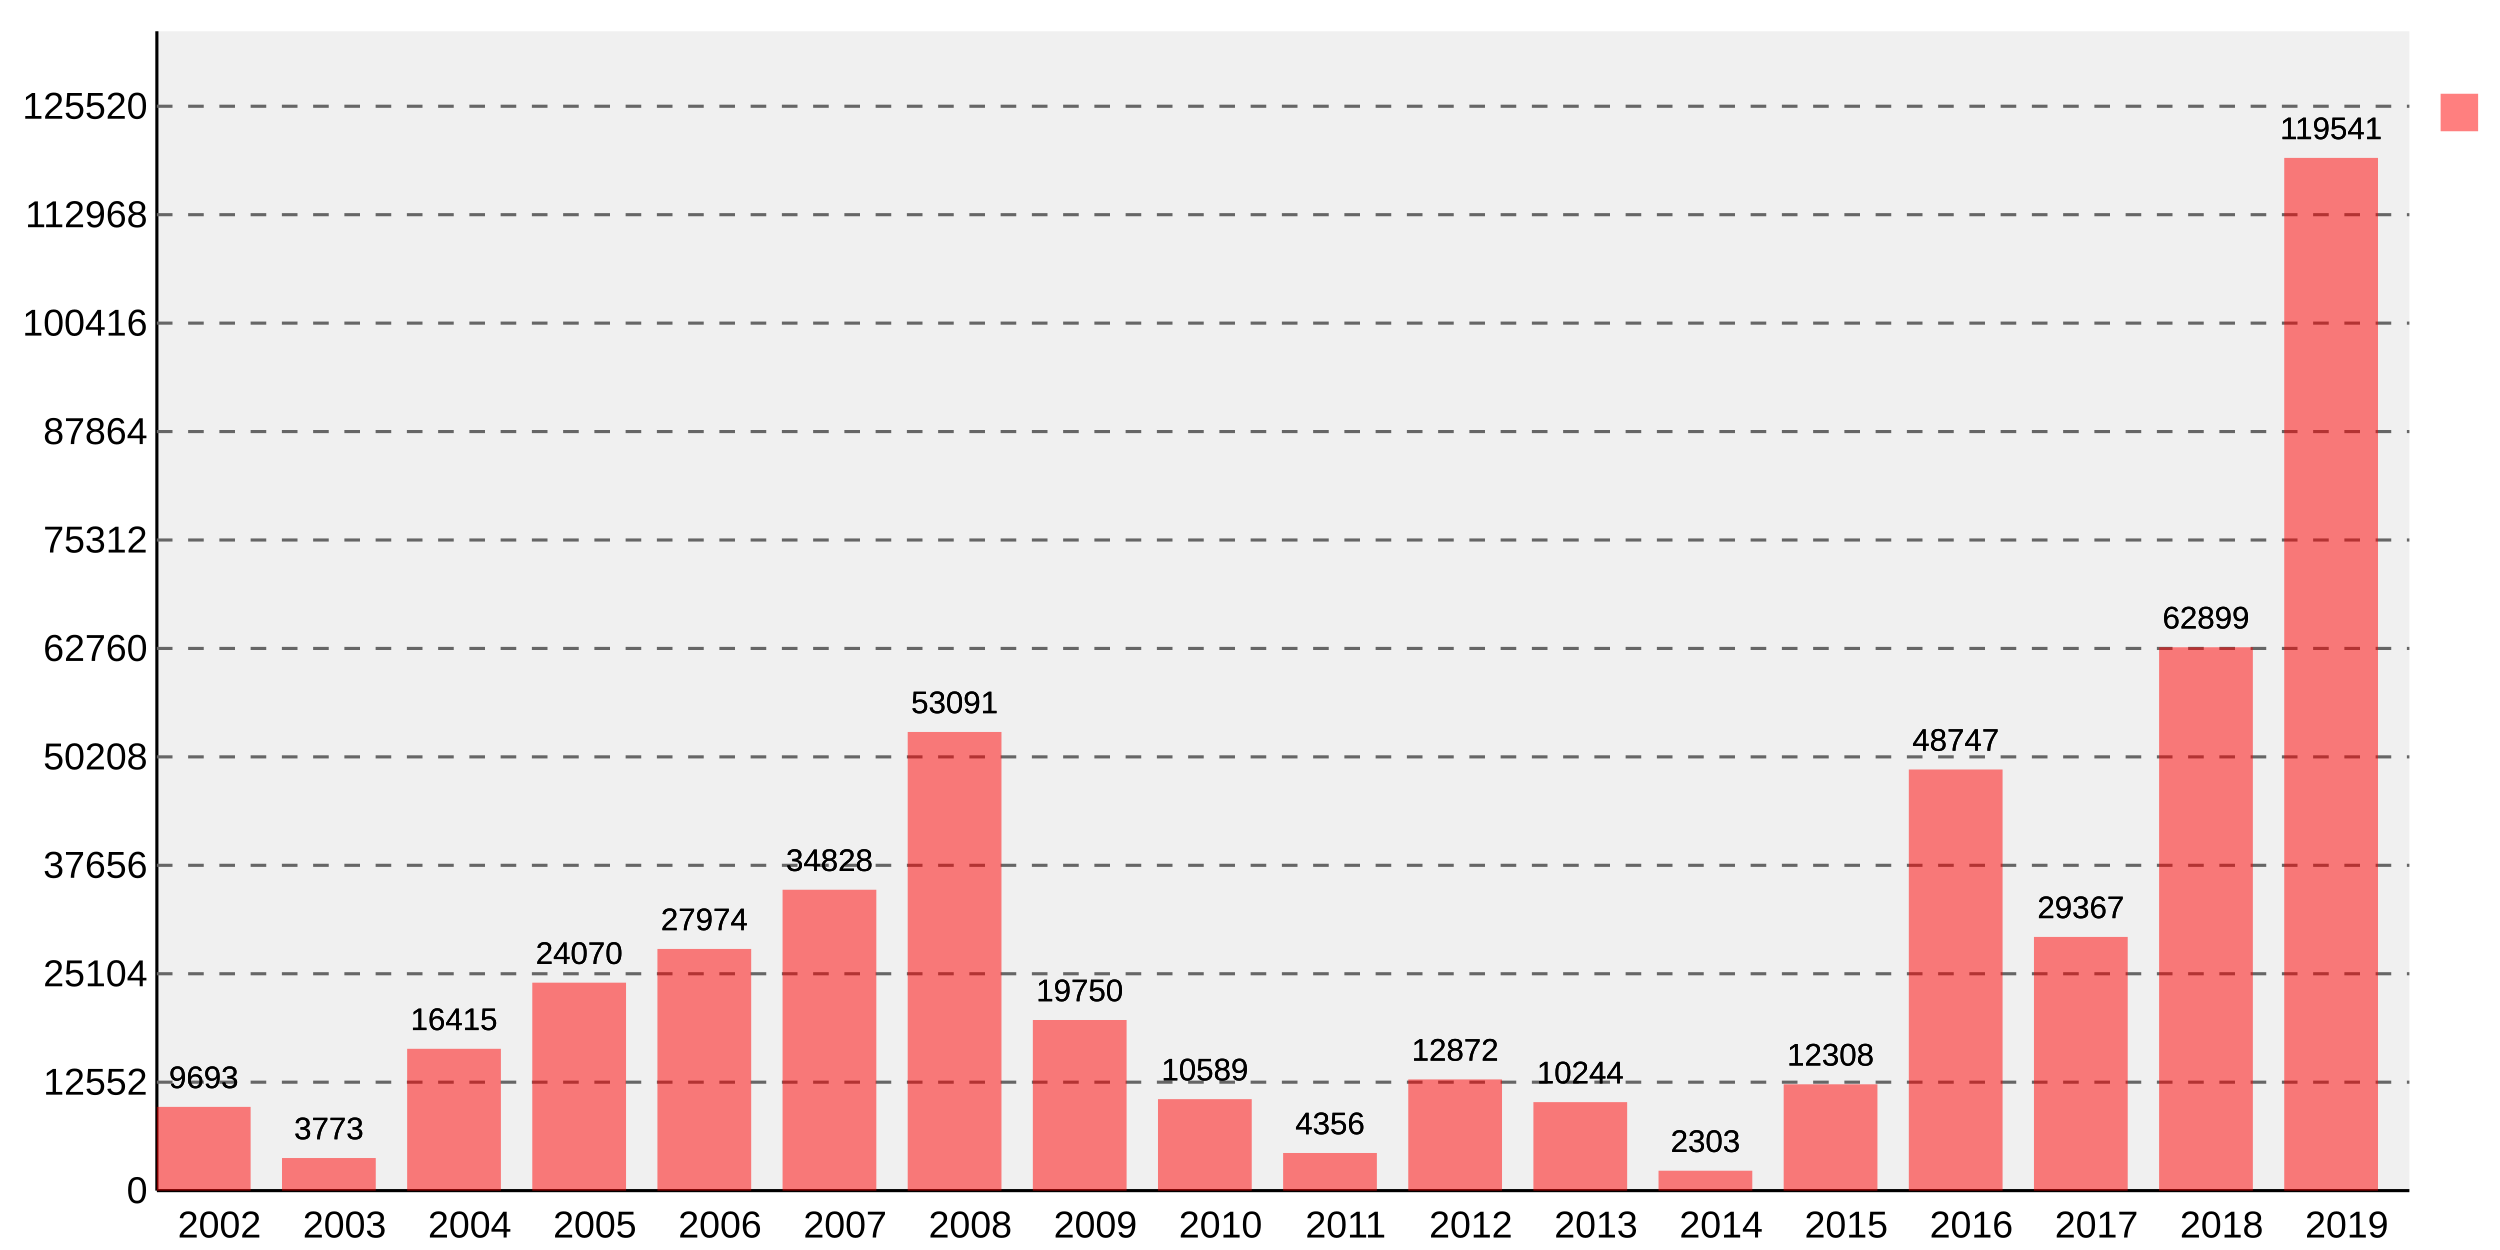
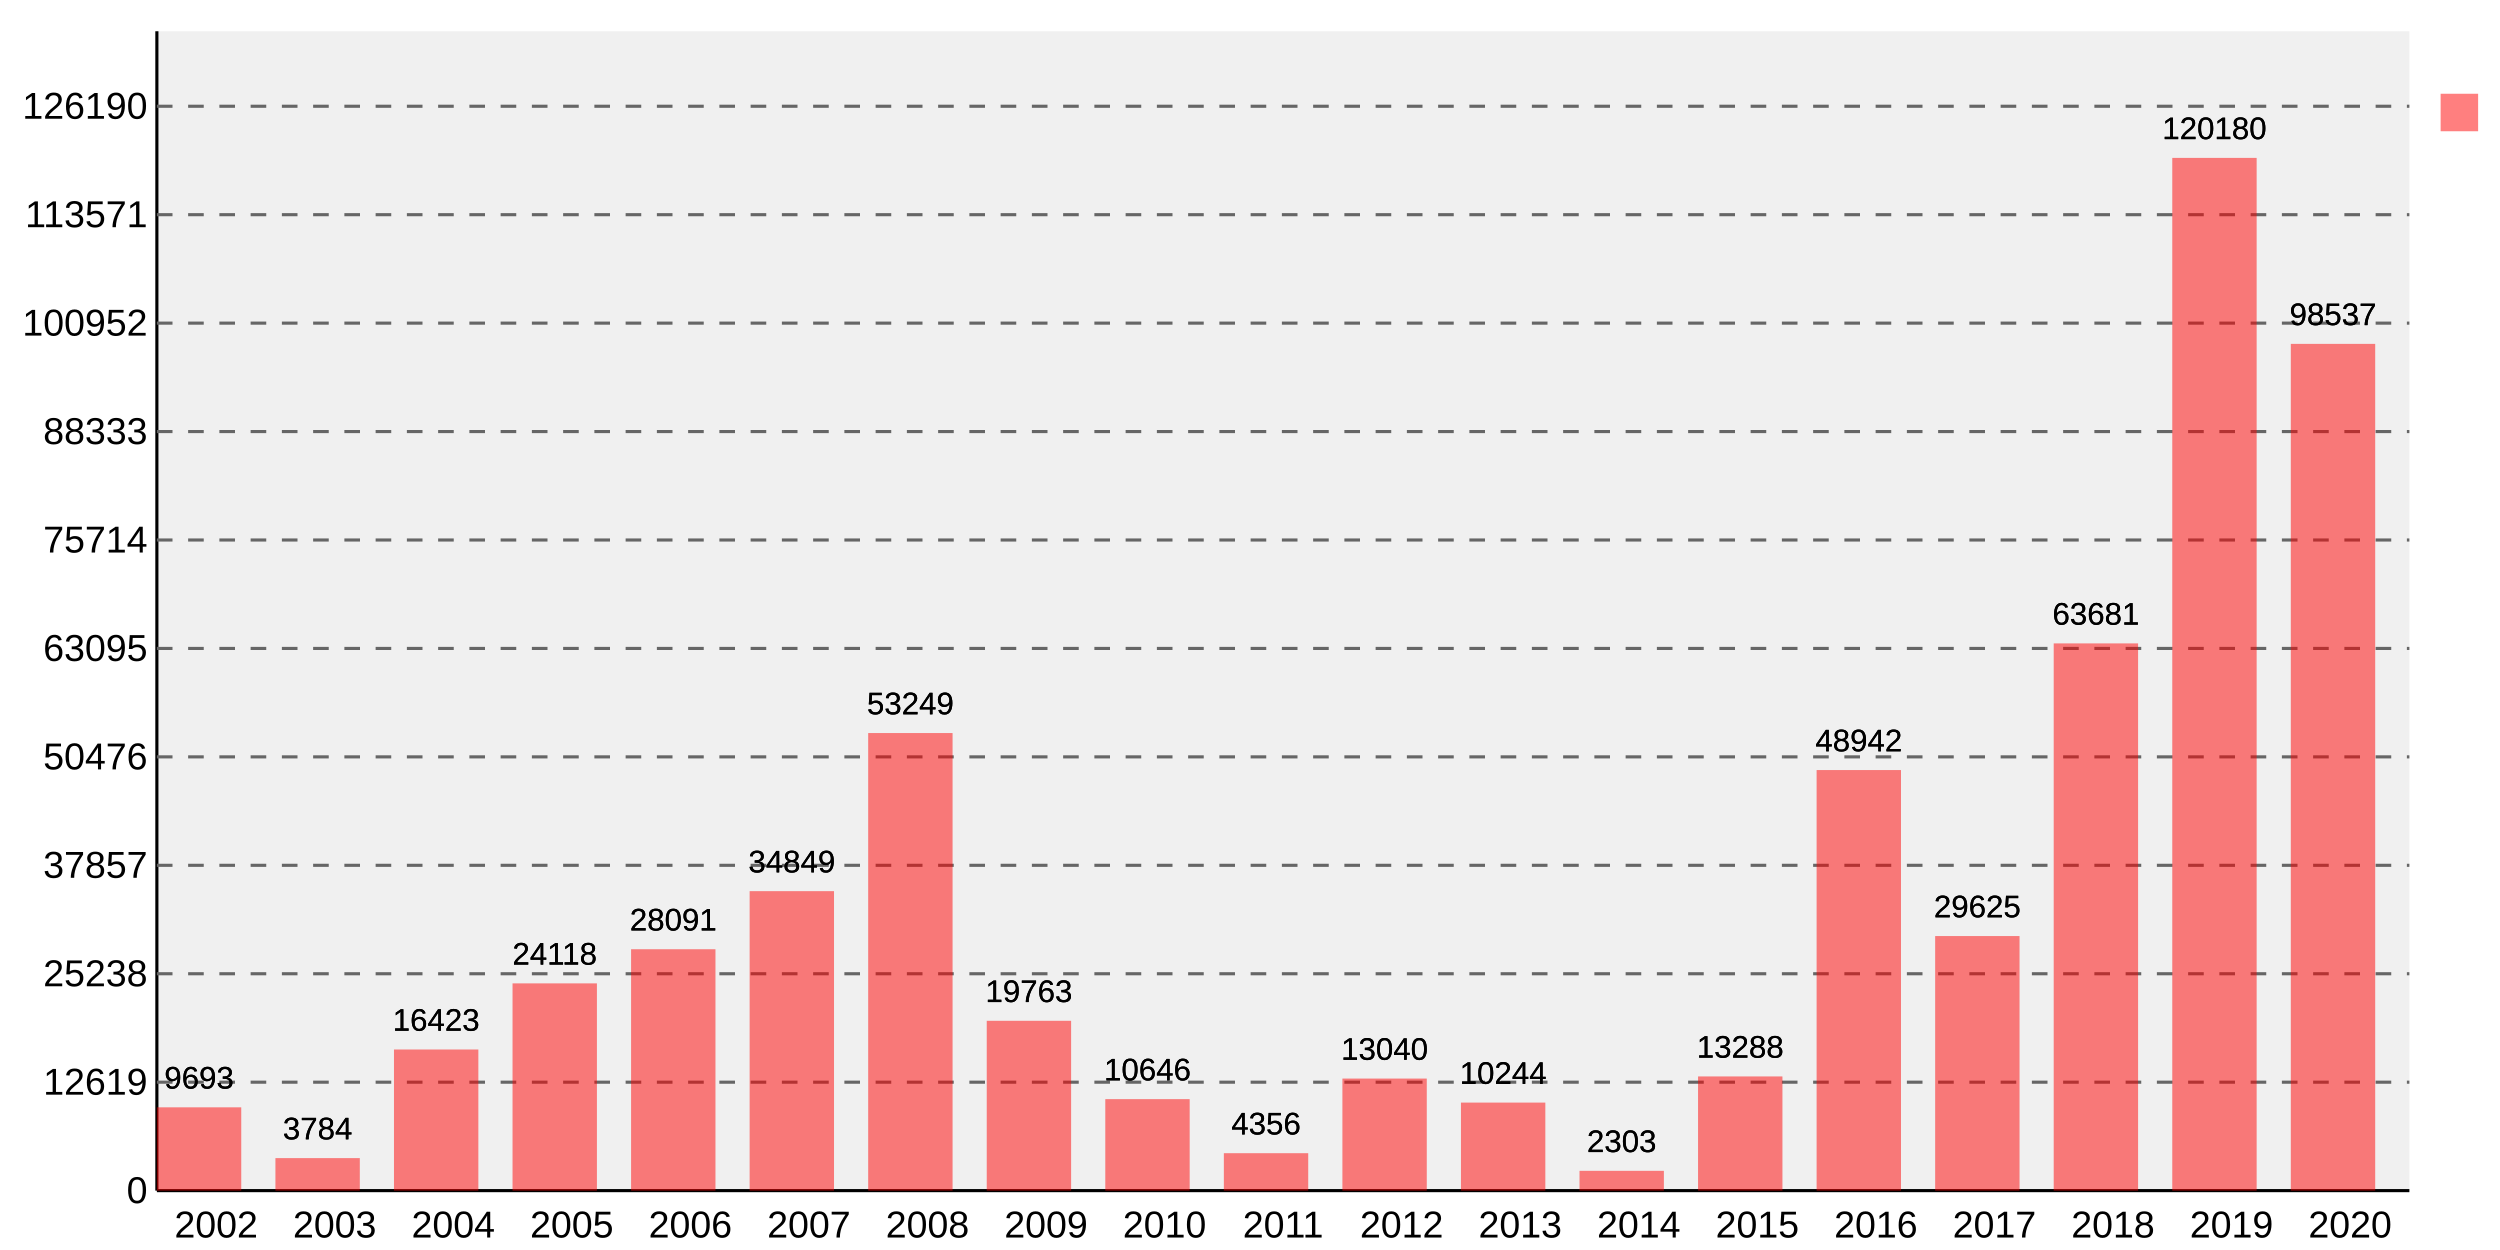
<svg xmlns="http://www.w3.org/2000/svg" viewBox="0 0 800 400">
  <defs>
    <style type="text/css">/*
Base styles for svg.charts.Graph
*/
.svgBackground {
    fill: #fff
    }
.graphBackground {
    fill: #f0f0f0
    }
/* graphs titles */
.mainTitle {
    text-anchor: middle;
    fill: #000;
    font-size: 16px;
    font-family: "Arial", sans-serif;
    font-weight: normal
    }
.subTitle {
    text-anchor: middle;
    fill: #999;
    font-size: 14px;
    font-family: "Arial", sans-serif;
    font-weight: normal
    }
.axis {
    stroke: #000;
    stroke-width: 1px
    }
.guideLines {
    stroke: #666;
    stroke-width: 1px;
    stroke-dasharray: 5, 5
    }
.xAxisLabels {
    text-anchor: middle;
    fill: #000;
    font-size: 12px;
    font-family: "Arial", sans-serif;
    font-weight: normal
    }
.yAxisLabels {
    text-anchor: end;
    fill: #000;
    font-size: 12px;
    font-family: "Arial", sans-serif;
    font-weight: normal
    }
.xAxisTitle {
    text-anchor: middle;
    fill: #f00;
    font-size: 14px;
    font-family: "Arial", sans-serif;
    font-weight: normal
    }
.yAxisTitle {
    fill: #f00;
    text-anchor: middle;
    font-size: 14px;
    font-family: "Arial", sans-serif;
    font-weight: normal
    }
.dataPointLabel {
    fill: #000;
    text-anchor: middle;
    font-size: 10px;
    font-family: "Arial", sans-serif;
    font-weight: normal
    }
.staggerGuideLine {
    fill: none;
    stroke: #000;
    stroke-width: 0.5px
    }
.keyText {
    fill: #000;
    text-anchor: start;
    font-size: 10px;
    font-family: "Arial", sans-serif;
    font-weight: normal
    }
/*
default fill styles for multiple datasets (probably only use a single
dataset on this graph though)
*/
.key1, .fill1 {
    fill: #f00;
    fill-opacity: 0.5;
    stroke: none;
    stroke-width: 0.5px
    }
.key2, .fill2 {
    fill: #00f;
    fill-opacity: 0.5;
    stroke: none;
    stroke-width: 1px
    }
.key3, .fill3 {
    fill: #0f0;
    fill-opacity: 0.5;
    stroke: none;
    stroke-width: 1px
    }
.key4, .fill4 {
    fill: #fc0;
    fill-opacity: 0.5;
    stroke: none;
    stroke-width: 1px
    }
.key5, .fill5 {
    fill: #0cf;
    fill-opacity: 0.5;
    stroke: none;
    stroke-width: 1px
    }
.key6, .fill6 {
    fill: #f0f;
    fill-opacity: 0.5;
    stroke: none;
    stroke-width: 1px
    }
.key7, .fill7 {
    fill: #0ff;
    fill-opacity: 0.5;
    stroke: none;
    stroke-width: 1px
    }
.key8, .fill8 {
    fill: #ff0;
    fill-opacity: 0.5;
    stroke: none;
    stroke-width: 1px
    }
.key9, .fill9 {
    fill: #c66;
    fill-opacity: 0.5;
    stroke: none;
    stroke-width: 1px
    }
.key10, .fill10 {
    fill: #639;
    fill-opacity: 0.5;
    stroke: none;
    stroke-width: 1px
    }
.key11, .fill11 {
    fill: #390;
    fill-opacity: 0.5;
    stroke: none;
    stroke-width: 1px
    }
.key12, .fill12 {
    fill: #96F;
    fill-opacity: 0.5;
    stroke: none;
    stroke-width: 1px
    }</style>
  </defs>
  <rect width="800" height="400" x="0" y="0" class="svgBackground" />
  <g transform="translate (50.2 10)">
    <rect x="0" y="0" width="720.8" height="371" class="graphBackground" />
    <path d="M 0 0 v371" class="axis" id="xAxis" />
    <path d="M 0 371 h720.8" class="axis" id="yAxis" />
-     <text class="xAxisLabels" x="20.022" y="386" style="text-anchor: middle">2002</text>
-     <text class="xAxisLabels" x="60.067" y="386" style="text-anchor: middle">2003</text>
-     <text class="xAxisLabels" x="100.111" y="386" style="text-anchor: middle">2004</text>
-     <text class="xAxisLabels" x="140.156" y="386" style="text-anchor: middle">2005</text>
-     <text class="xAxisLabels" x="180.2" y="386" style="text-anchor: middle">2006</text>
-     <text class="xAxisLabels" x="220.244" y="386" style="text-anchor: middle">2007</text>
-     <text class="xAxisLabels" x="260.289" y="386" style="text-anchor: middle">2008</text>
-     <text class="xAxisLabels" x="300.333" y="386" style="text-anchor: middle">2009</text>
-     <text class="xAxisLabels" x="340.378" y="386" style="text-anchor: middle">2010</text>
-     <text class="xAxisLabels" x="380.422" y="386" style="text-anchor: middle">2011</text>
-     <text class="xAxisLabels" x="420.467" y="386" style="text-anchor: middle">2012</text>
-     <text class="xAxisLabels" x="460.511" y="386" style="text-anchor: middle">2013</text>
-     <text class="xAxisLabels" x="500.556" y="386" style="text-anchor: middle">2014</text>
-     <text class="xAxisLabels" x="540.6" y="386" style="text-anchor: middle">2015</text>
-     <text class="xAxisLabels" x="580.644" y="386" style="text-anchor: middle">2016</text>
-     <text class="xAxisLabels" x="620.689" y="386" style="text-anchor: middle">2017</text>
-     <text class="xAxisLabels" x="660.733" y="386" style="text-anchor: middle">2018</text>
-     <text class="xAxisLabels" x="700.778" y="386" style="text-anchor: middle">2019</text>
+     <text class="xAxisLabels" x="18.968" y="386" style="text-anchor: middle">2002</text>
+     <text class="xAxisLabels" x="56.905" y="386" style="text-anchor: middle">2003</text>
+     <text class="xAxisLabels" x="94.842" y="386" style="text-anchor: middle">2004</text>
+     <text class="xAxisLabels" x="132.779" y="386" style="text-anchor: middle">2005</text>
+     <text class="xAxisLabels" x="170.716" y="386" style="text-anchor: middle">2006</text>
+     <text class="xAxisLabels" x="208.653" y="386" style="text-anchor: middle">2007</text>
+     <text class="xAxisLabels" x="246.589" y="386" style="text-anchor: middle">2008</text>
+     <text class="xAxisLabels" x="284.526" y="386" style="text-anchor: middle">2009</text>
+     <text class="xAxisLabels" x="322.463" y="386" style="text-anchor: middle">2010</text>
+     <text class="xAxisLabels" x="360.4" y="386" style="text-anchor: middle">2011</text>
+     <text class="xAxisLabels" x="398.337" y="386" style="text-anchor: middle">2012</text>
+     <text class="xAxisLabels" x="436.274" y="386" style="text-anchor: middle">2013</text>
+     <text class="xAxisLabels" x="474.211" y="386" style="text-anchor: middle">2014</text>
+     <text class="xAxisLabels" x="512.147" y="386" style="text-anchor: middle">2015</text>
+     <text class="xAxisLabels" x="550.084" y="386" style="text-anchor: middle">2016</text>
+     <text class="xAxisLabels" x="588.021" y="386" style="text-anchor: middle">2017</text>
+     <text class="xAxisLabels" x="625.958" y="386" style="text-anchor: middle">2018</text>
+     <text class="xAxisLabels" x="663.895" y="386" style="text-anchor: middle">2019</text>
+     <text class="xAxisLabels" x="701.832" y="386" style="text-anchor: middle">2020</text>
    <text class="yAxisLabels" x="-3" y="375.0" style="text-anchor: end">0</text>
-     <text class="yAxisLabels" x="-3" y="340.3" style="text-anchor: end">12552</text>
-     <text class="yAxisLabels" x="-3" y="305.6" style="text-anchor: end">25104</text>
-     <text class="yAxisLabels" x="-3" y="270.9" style="text-anchor: end">37656</text>
-     <text class="yAxisLabels" x="-3" y="236.2" style="text-anchor: end">50208</text>
-     <text class="yAxisLabels" x="-3" y="201.5" style="text-anchor: end">62760</text>
-     <text class="yAxisLabels" x="-3" y="166.8" style="text-anchor: end">75312</text>
-     <text class="yAxisLabels" x="-3" y="132.1" style="text-anchor: end">87864</text>
-     <text class="yAxisLabels" x="-3" y="97.4" style="text-anchor: end">100416</text>
-     <text class="yAxisLabels" x="-3" y="62.7" style="text-anchor: end">112968</text>
-     <text class="yAxisLabels" x="-3" y="28.0" style="text-anchor: end">125520</text>
+     <text class="yAxisLabels" x="-3" y="340.3" style="text-anchor: end">12619</text>
+     <text class="yAxisLabels" x="-3" y="305.6" style="text-anchor: end">25238</text>
+     <text class="yAxisLabels" x="-3" y="270.9" style="text-anchor: end">37857</text>
+     <text class="yAxisLabels" x="-3" y="236.2" style="text-anchor: end">50476</text>
+     <text class="yAxisLabels" x="-3" y="201.5" style="text-anchor: end">63095</text>
+     <text class="yAxisLabels" x="-3" y="166.8" style="text-anchor: end">75714</text>
+     <text class="yAxisLabels" x="-3" y="132.1" style="text-anchor: end">88333</text>
+     <text class="yAxisLabels" x="-3" y="97.4" style="text-anchor: end">100952</text>
+     <text class="yAxisLabels" x="-3" y="62.7" style="text-anchor: end">113571</text>
+     <text class="yAxisLabels" x="-3" y="28.0" style="text-anchor: end">126190</text>
    <path d="M 0 336.3 h720.8" class="guideLines" />
    <path d="M 0 301.6 h720.8" class="guideLines" />
    <path d="M 0 266.9 h720.8" class="guideLines" />
    <path d="M 0 232.2 h720.8" class="guideLines" />
    <path d="M 0 197.5 h720.8" class="guideLines" />
    <path d="M 0 162.8 h720.8" class="guideLines" />
    <path d="M 0 128.1 h720.8" class="guideLines" />
    <path d="M 0 93.4 h720.8" class="guideLines" />
    <path d="M 0 58.7 h720.8" class="guideLines" />
    <path d="M 0 24.0 h720.8" class="guideLines" />
-     <rect x="0.0" y="344.204" width="30.0" height="26.796" class="fill1" />
-     <rect x="40.044" y="360.57" width="30.0" height="10.43" class="fill1" />
-     <rect x="80.089" y="325.621" width="30.0" height="45.379" class="fill1" />
-     <rect x="120.133" y="304.458" width="30.0" height="66.542" class="fill1" />
-     <rect x="160.178" y="293.666" width="30.0" height="77.334" class="fill1" />
-     <rect x="200.222" y="274.718" width="30.0" height="96.282" class="fill1" />
-     <rect x="240.267" y="224.23" width="30.0" height="146.77" class="fill1" />
-     <rect x="280.311" y="316.401" width="30.0" height="54.599" class="fill1" />
-     <rect x="320.356" y="341.727" width="30.0" height="29.273" class="fill1" />
-     <rect x="360.4" y="358.958" width="30.0" height="12.042" class="fill1" />
-     <rect x="400.444" y="335.415" width="30.0" height="35.585" class="fill1" />
-     <rect x="440.489" y="342.68" width="30.0" height="28.32" class="fill1" />
-     <rect x="480.533" y="364.633" width="30.0" height="6.367" class="fill1" />
-     <rect x="520.578" y="336.975" width="30.0" height="34.025" class="fill1" />
-     <rect x="560.622" y="236.239" width="30.0" height="134.761" class="fill1" />
-     <rect x="600.667" y="289.815" width="30.0" height="81.185" class="fill1" />
-     <rect x="640.711" y="197.116" width="30.0" height="173.884" class="fill1" />
-     <rect x="680.756" y="40.529" width="30.0" height="330.471" class="fill1" />
+     <rect x="0.0" y="344.346" width="27.0" height="26.654" class="fill1" />
+     <rect x="37.937" y="360.595" width="27.0" height="10.405" class="fill1" />
+     <rect x="75.874" y="325.84" width="27.0" height="45.16" class="fill1" />
+     <rect x="113.811" y="304.68" width="27.0" height="66.32" class="fill1" />
+     <rect x="151.747" y="293.755" width="27.0" height="77.245" class="fill1" />
+     <rect x="189.684" y="275.171" width="27.0" height="95.829" class="fill1" />
+     <rect x="227.621" y="224.575" width="27.0" height="146.425" class="fill1" />
+     <rect x="265.558" y="316.655" width="27.0" height="54.345" class="fill1" />
+     <rect x="303.495" y="341.725" width="27.0" height="29.275" class="fill1" />
+     <rect x="341.432" y="359.022" width="27.0" height="11.978" class="fill1" />
+     <rect x="379.368" y="335.142" width="27.0" height="35.858" class="fill1" />
+     <rect x="417.305" y="342.831" width="27.0" height="28.169" class="fill1" />
+     <rect x="455.242" y="364.667" width="27.0" height="6.333" class="fill1" />
+     <rect x="493.179" y="334.46" width="27.0" height="36.54" class="fill1" />
+     <rect x="531.116" y="236.418" width="27.0" height="134.582" class="fill1" />
+     <rect x="569.053" y="289.537" width="27.0" height="81.463" class="fill1" />
+     <rect x="606.989" y="195.889" width="27.0" height="175.111" class="fill1" />
+     <rect x="644.926" y="40.526" width="27.0" height="330.474" class="fill1" />
+     <rect x="682.863" y="100.041" width="27.0" height="270.959" class="fill1" />
    <g>
-       <text x="15.0" y="338.204" class="dataPointLabel" style="None stroke: #fff; stroke-width: 2;">9693</text>
-       <text x="15.0" y="338.204" class="dataPointLabel">9693</text>
-       <text x="55.044" y="354.57" class="dataPointLabel" style="None stroke: #fff; stroke-width: 2;">3773</text>
-       <text x="55.044" y="354.57" class="dataPointLabel">3773</text>
-       <text x="95.089" y="319.621" class="dataPointLabel" style="None stroke: #fff; stroke-width: 2;">16415</text>
-       <text x="95.089" y="319.621" class="dataPointLabel">16415</text>
-       <text x="135.133" y="298.458" class="dataPointLabel" style="None stroke: #fff; stroke-width: 2;">24070</text>
-       <text x="135.133" y="298.458" class="dataPointLabel">24070</text>
-       <text x="175.178" y="287.666" class="dataPointLabel" style="None stroke: #fff; stroke-width: 2;">27974</text>
-       <text x="175.178" y="287.666" class="dataPointLabel">27974</text>
-       <text x="215.222" y="268.718" class="dataPointLabel" style="None stroke: #fff; stroke-width: 2;">34828</text>
-       <text x="215.222" y="268.718" class="dataPointLabel">34828</text>
-       <text x="255.267" y="218.23" class="dataPointLabel" style="None stroke: #fff; stroke-width: 2;">53091</text>
-       <text x="255.267" y="218.23" class="dataPointLabel">53091</text>
-       <text x="295.311" y="310.401" class="dataPointLabel" style="None stroke: #fff; stroke-width: 2;">19750</text>
-       <text x="295.311" y="310.401" class="dataPointLabel">19750</text>
-       <text x="335.356" y="335.727" class="dataPointLabel" style="None stroke: #fff; stroke-width: 2;">10589</text>
-       <text x="335.356" y="335.727" class="dataPointLabel">10589</text>
-       <text x="375.4" y="352.958" class="dataPointLabel" style="None stroke: #fff; stroke-width: 2;">4356</text>
-       <text x="375.4" y="352.958" class="dataPointLabel">4356</text>
-       <text x="415.444" y="329.415" class="dataPointLabel" style="None stroke: #fff; stroke-width: 2;">12872</text>
-       <text x="415.444" y="329.415" class="dataPointLabel">12872</text>
-       <text x="455.489" y="336.68" class="dataPointLabel" style="None stroke: #fff; stroke-width: 2;">10244</text>
-       <text x="455.489" y="336.68" class="dataPointLabel">10244</text>
-       <text x="495.533" y="358.633" class="dataPointLabel" style="None stroke: #fff; stroke-width: 2;">2303</text>
-       <text x="495.533" y="358.633" class="dataPointLabel">2303</text>
-       <text x="535.578" y="330.975" class="dataPointLabel" style="None stroke: #fff; stroke-width: 2;">12308</text>
-       <text x="535.578" y="330.975" class="dataPointLabel">12308</text>
-       <text x="575.622" y="230.239" class="dataPointLabel" style="None stroke: #fff; stroke-width: 2;">48747</text>
-       <text x="575.622" y="230.239" class="dataPointLabel">48747</text>
-       <text x="615.667" y="283.815" class="dataPointLabel" style="None stroke: #fff; stroke-width: 2;">29367</text>
-       <text x="615.667" y="283.815" class="dataPointLabel">29367</text>
-       <text x="655.711" y="191.116" class="dataPointLabel" style="None stroke: #fff; stroke-width: 2;">62899</text>
-       <text x="655.711" y="191.116" class="dataPointLabel">62899</text>
-       <text x="695.756" y="34.529" class="dataPointLabel" style="None stroke: #fff; stroke-width: 2;">119541</text>
-       <text x="695.756" y="34.529" class="dataPointLabel">119541</text>
+       <text x="13.5" y="338.346" class="dataPointLabel" style="None stroke: #fff; stroke-width: 2;">9693</text>
+       <text x="13.5" y="338.346" class="dataPointLabel">9693</text>
+       <text x="51.437" y="354.595" class="dataPointLabel" style="None stroke: #fff; stroke-width: 2;">3784</text>
+       <text x="51.437" y="354.595" class="dataPointLabel">3784</text>
+       <text x="89.374" y="319.84" class="dataPointLabel" style="None stroke: #fff; stroke-width: 2;">16423</text>
+       <text x="89.374" y="319.84" class="dataPointLabel">16423</text>
+       <text x="127.311" y="298.68" class="dataPointLabel" style="None stroke: #fff; stroke-width: 2;">24118</text>
+       <text x="127.311" y="298.68" class="dataPointLabel">24118</text>
+       <text x="165.247" y="287.755" class="dataPointLabel" style="None stroke: #fff; stroke-width: 2;">28091</text>
+       <text x="165.247" y="287.755" class="dataPointLabel">28091</text>
+       <text x="203.184" y="269.171" class="dataPointLabel" style="None stroke: #fff; stroke-width: 2;">34849</text>
+       <text x="203.184" y="269.171" class="dataPointLabel">34849</text>
+       <text x="241.121" y="218.575" class="dataPointLabel" style="None stroke: #fff; stroke-width: 2;">53249</text>
+       <text x="241.121" y="218.575" class="dataPointLabel">53249</text>
+       <text x="279.058" y="310.655" class="dataPointLabel" style="None stroke: #fff; stroke-width: 2;">19763</text>
+       <text x="279.058" y="310.655" class="dataPointLabel">19763</text>
+       <text x="316.995" y="335.725" class="dataPointLabel" style="None stroke: #fff; stroke-width: 2;">10646</text>
+       <text x="316.995" y="335.725" class="dataPointLabel">10646</text>
+       <text x="354.932" y="353.022" class="dataPointLabel" style="None stroke: #fff; stroke-width: 2;">4356</text>
+       <text x="354.932" y="353.022" class="dataPointLabel">4356</text>
+       <text x="392.868" y="329.142" class="dataPointLabel" style="None stroke: #fff; stroke-width: 2;">13040</text>
+       <text x="392.868" y="329.142" class="dataPointLabel">13040</text>
+       <text x="430.805" y="336.831" class="dataPointLabel" style="None stroke: #fff; stroke-width: 2;">10244</text>
+       <text x="430.805" y="336.831" class="dataPointLabel">10244</text>
+       <text x="468.742" y="358.667" class="dataPointLabel" style="None stroke: #fff; stroke-width: 2;">2303</text>
+       <text x="468.742" y="358.667" class="dataPointLabel">2303</text>
+       <text x="506.679" y="328.46" class="dataPointLabel" style="None stroke: #fff; stroke-width: 2;">13288</text>
+       <text x="506.679" y="328.46" class="dataPointLabel">13288</text>
+       <text x="544.616" y="230.418" class="dataPointLabel" style="None stroke: #fff; stroke-width: 2;">48942</text>
+       <text x="544.616" y="230.418" class="dataPointLabel">48942</text>
+       <text x="582.553" y="283.537" class="dataPointLabel" style="None stroke: #fff; stroke-width: 2;">29625</text>
+       <text x="582.553" y="283.537" class="dataPointLabel">29625</text>
+       <text x="620.489" y="189.889" class="dataPointLabel" style="None stroke: #fff; stroke-width: 2;">63681</text>
+       <text x="620.489" y="189.889" class="dataPointLabel">63681</text>
+       <text x="658.426" y="34.526" class="dataPointLabel" style="None stroke: #fff; stroke-width: 2;">120180</text>
+       <text x="658.426" y="34.526" class="dataPointLabel">120180</text>
+       <text x="696.363" y="94.041" class="dataPointLabel" style="None stroke: #fff; stroke-width: 2;">98537</text>
+       <text x="696.363" y="94.041" class="dataPointLabel">98537</text>
    </g>
  </g>
  <g transform="translate(781 30)">
    <rect x="0" y="0" width="12" height="12" class="key1" />
    <text x="17" y="12" class="keyText" />
  </g>
</svg>
